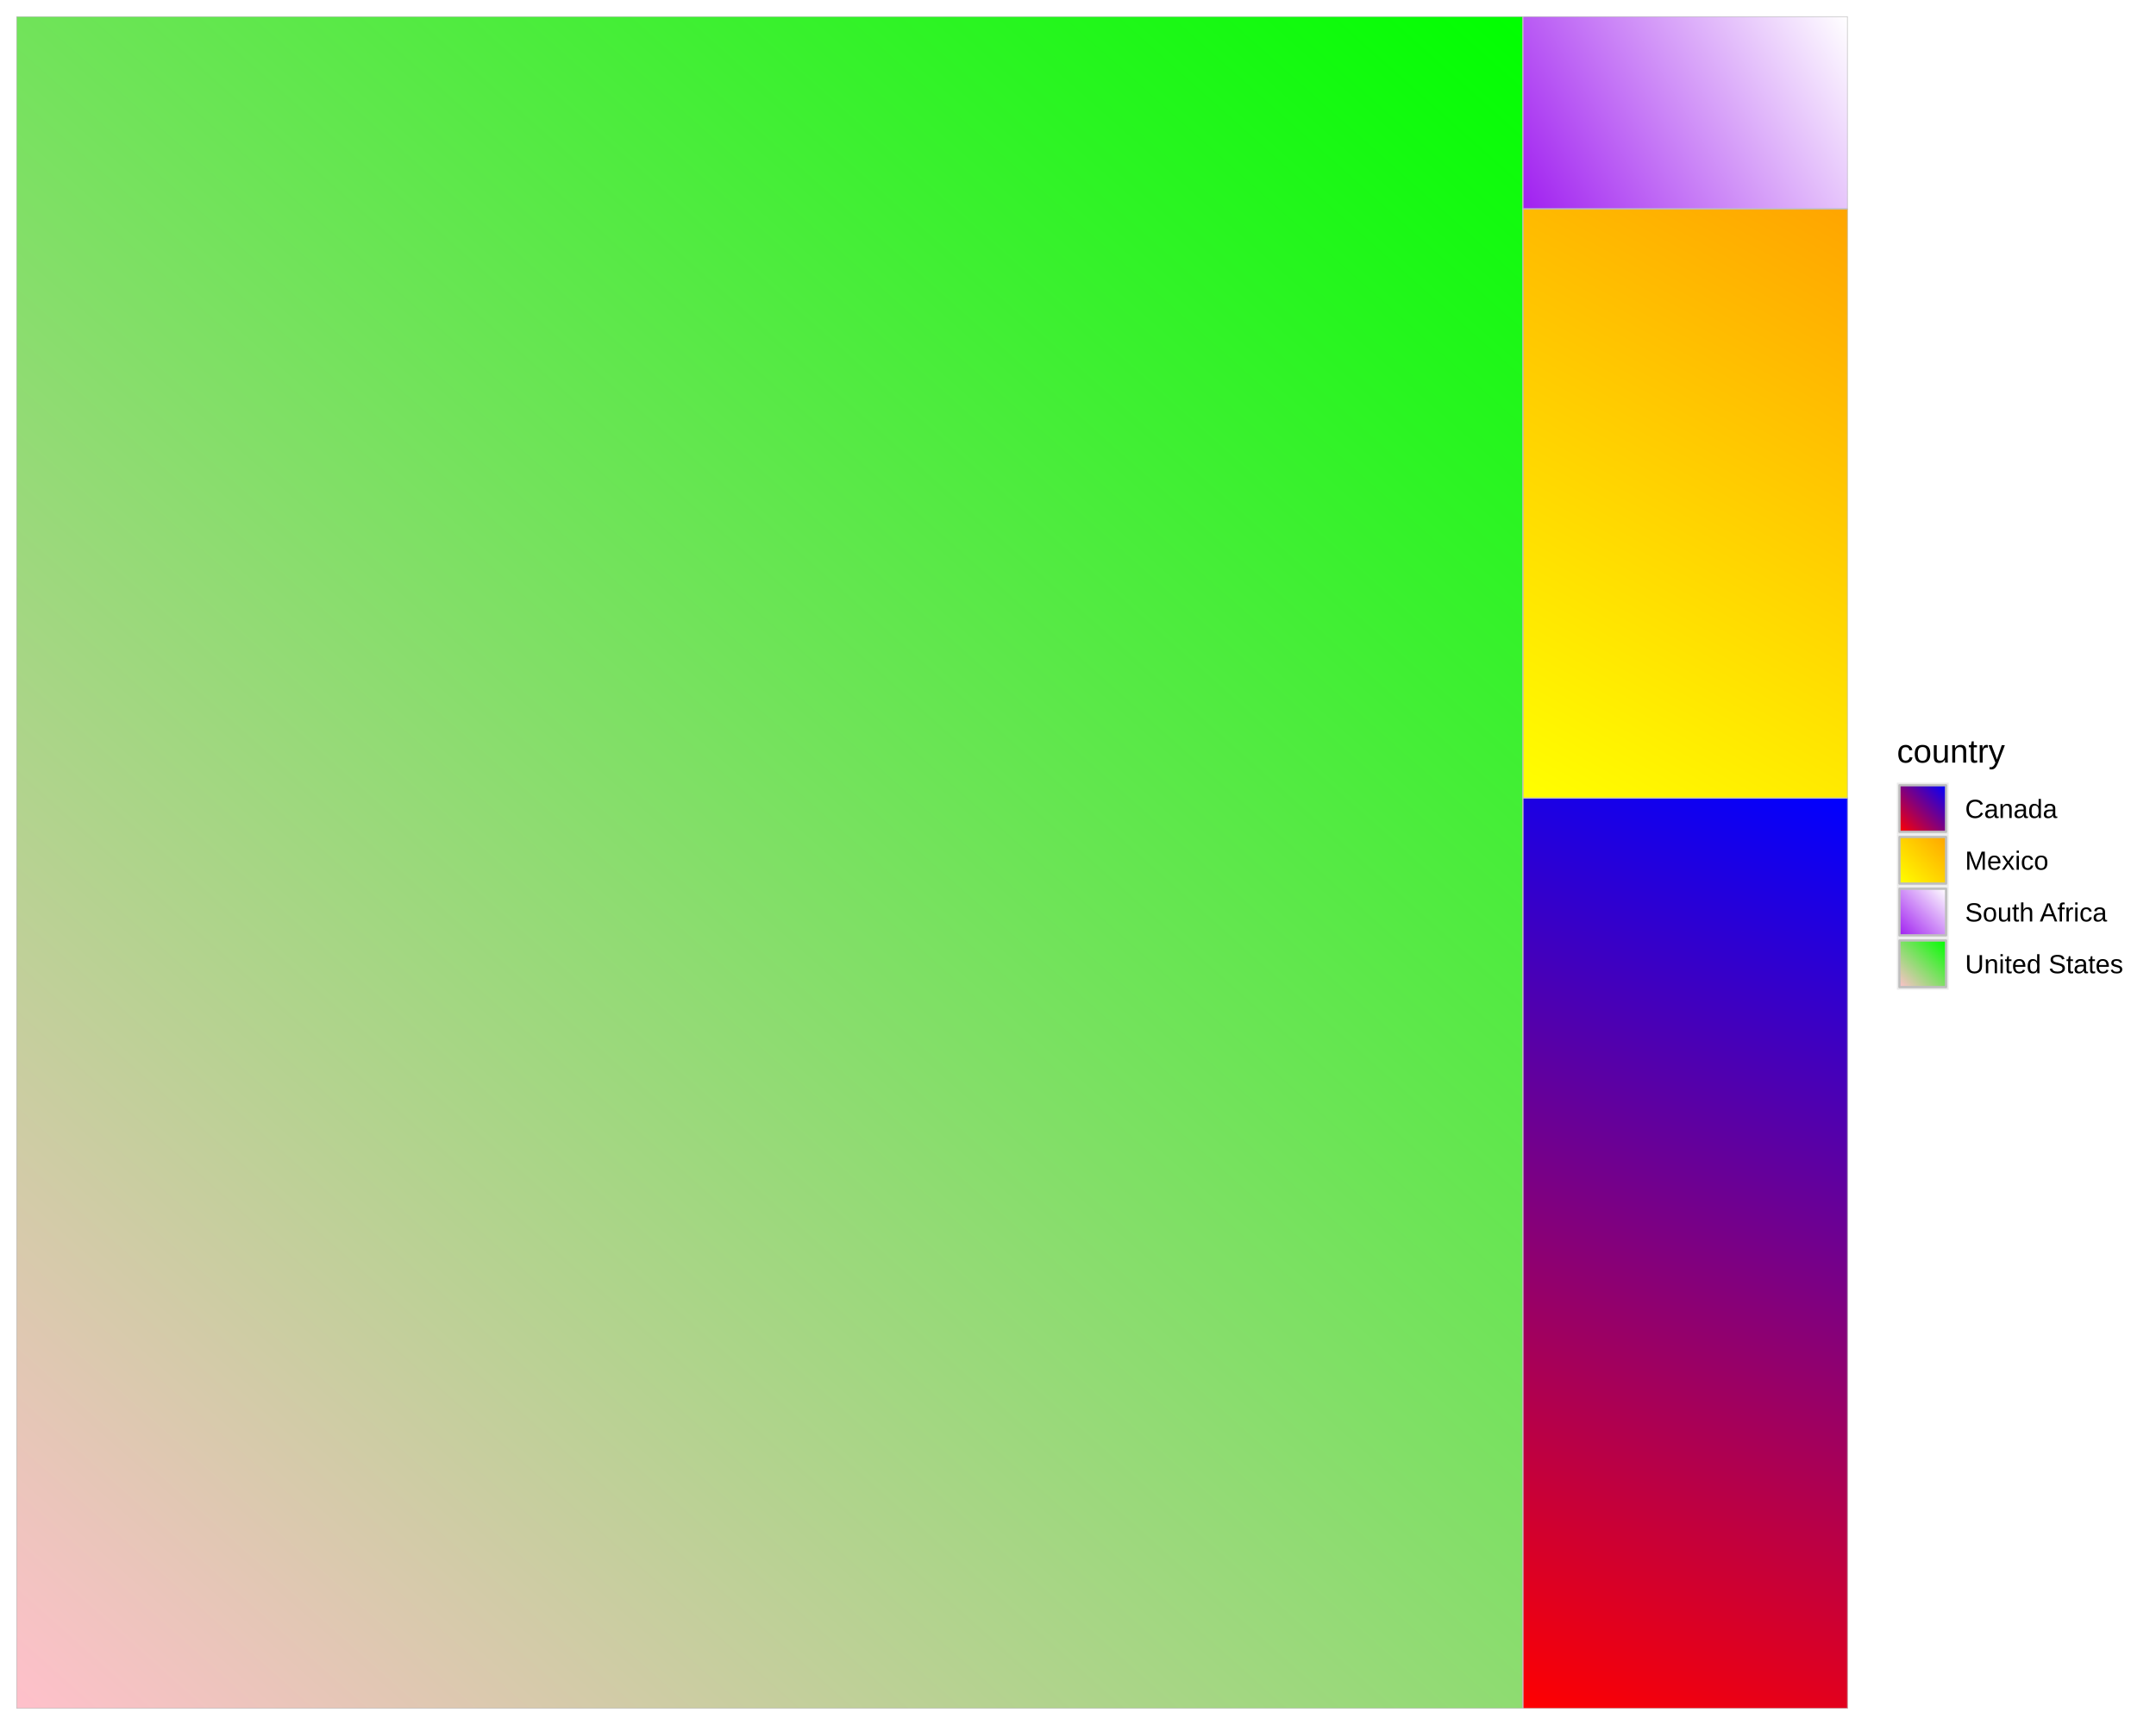
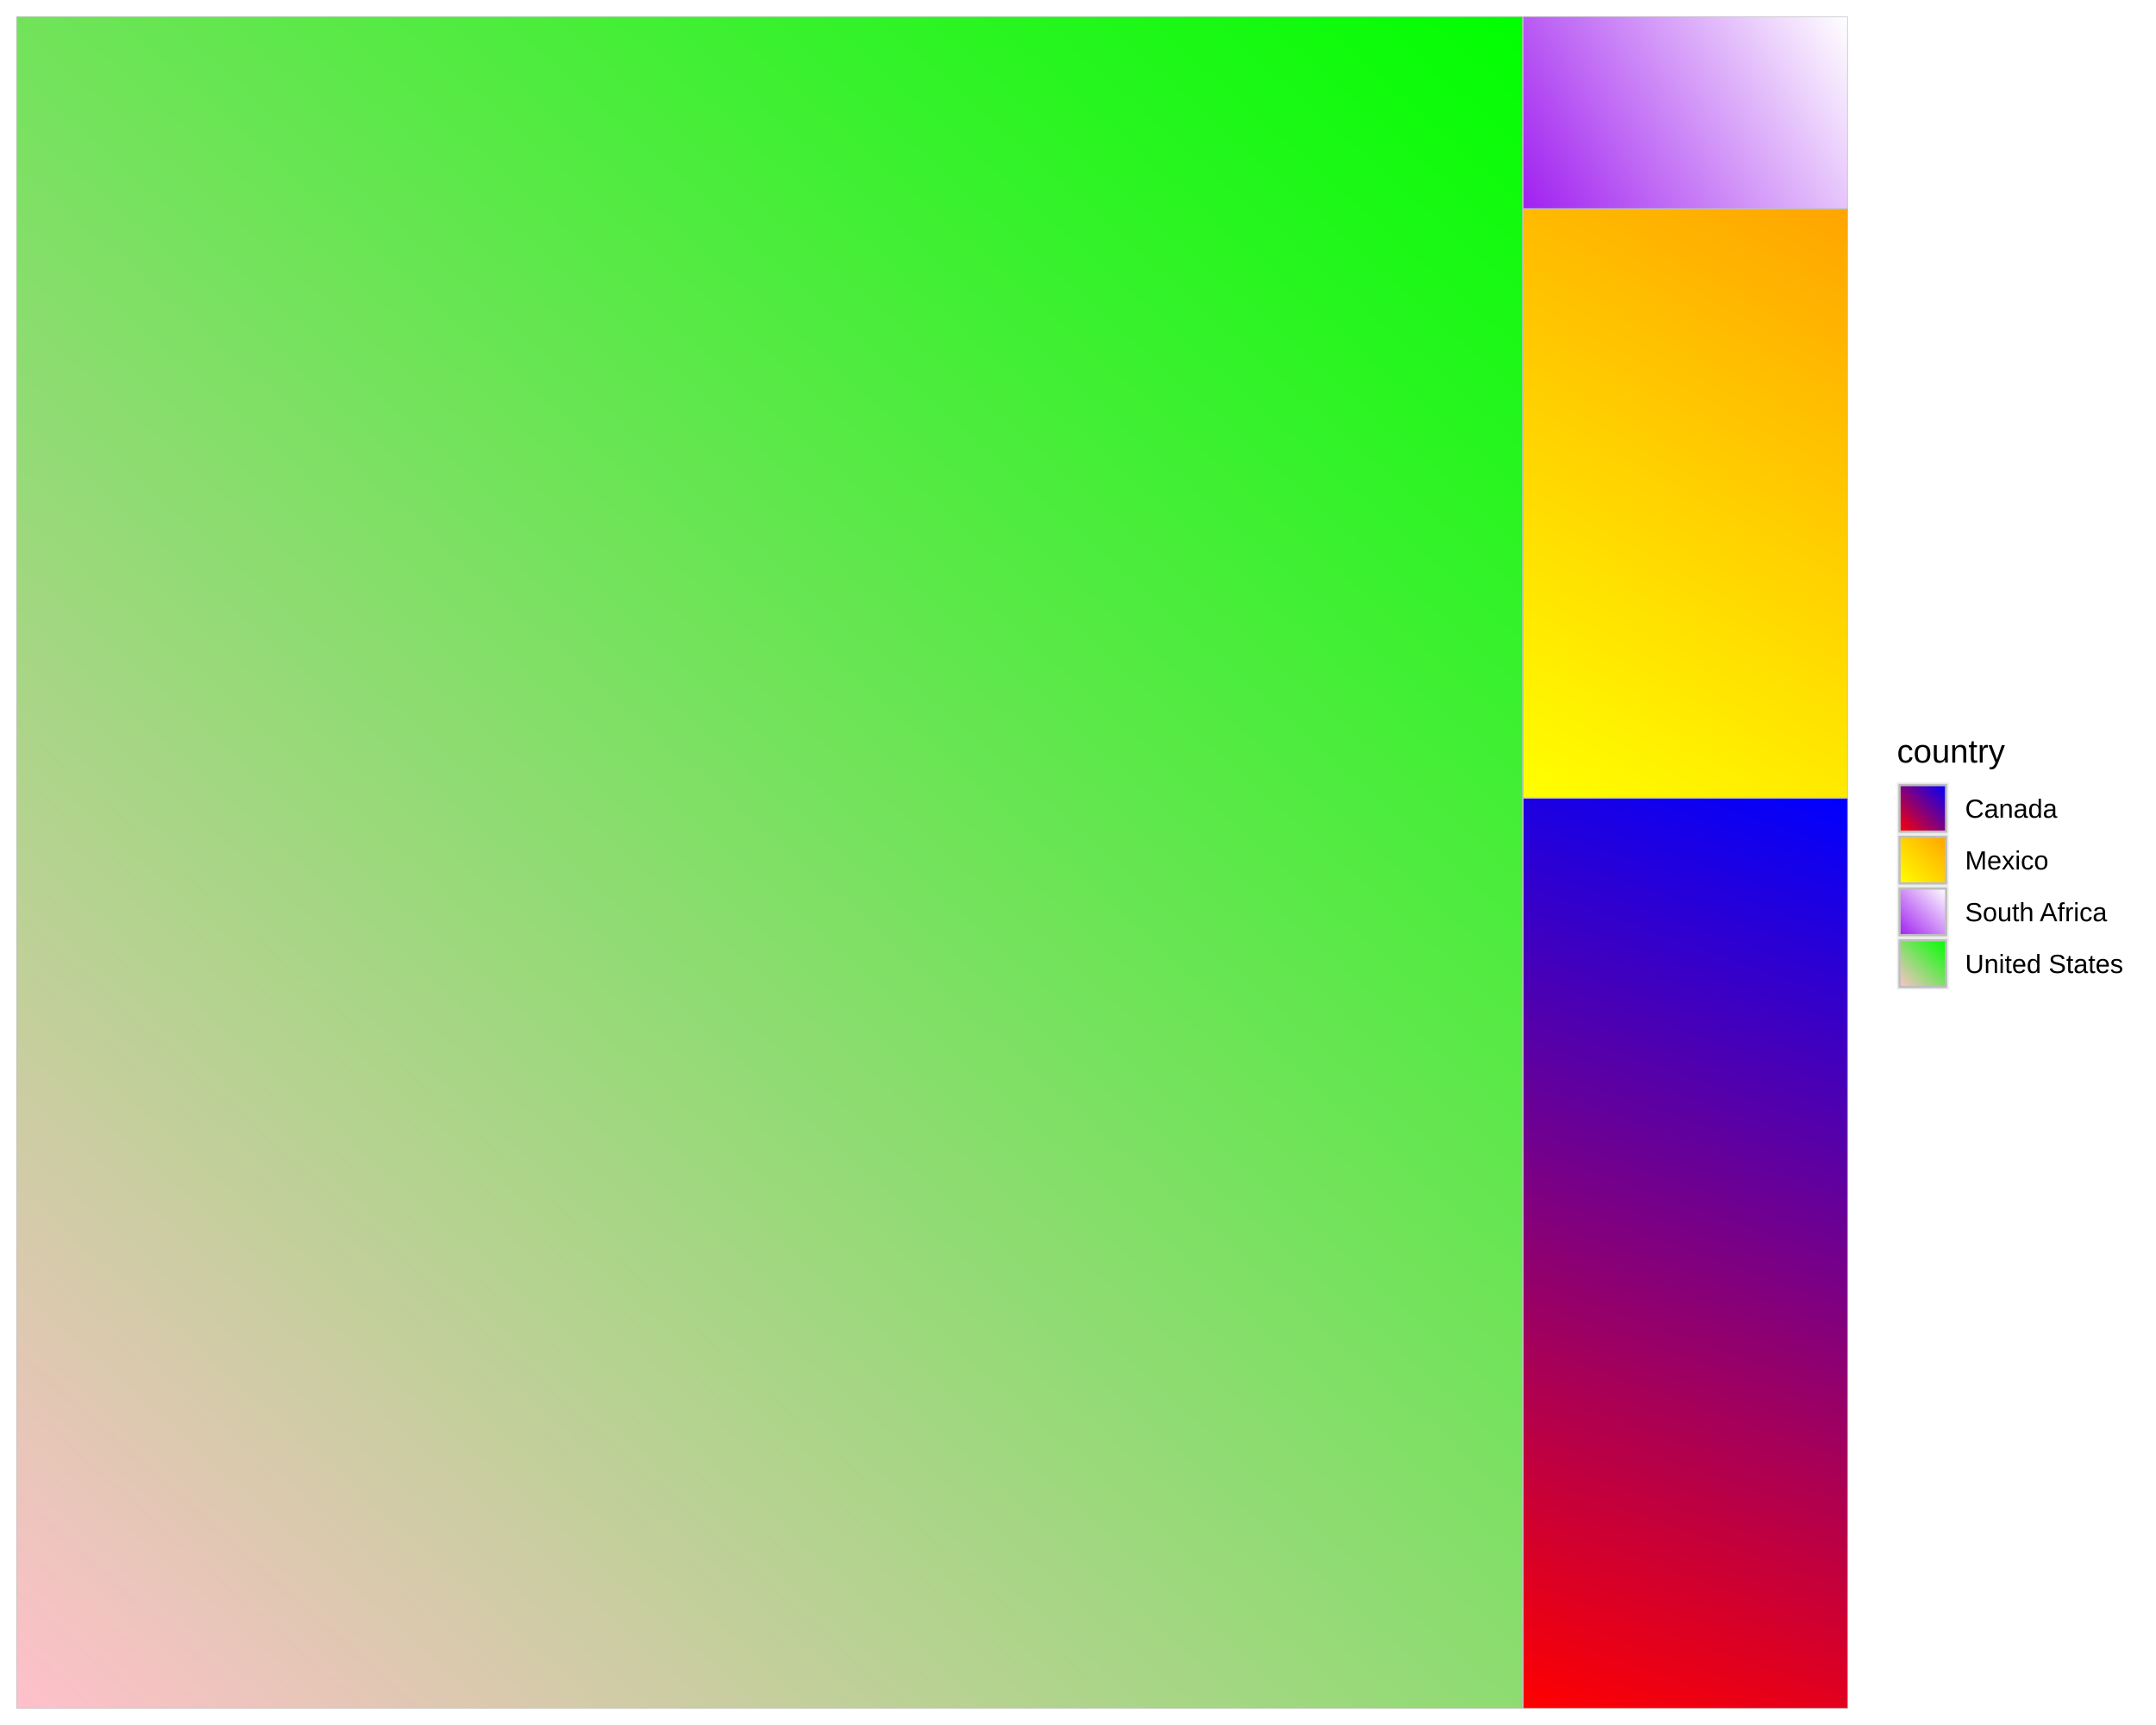
- <svg xmlns="http://www.w3.org/2000/svg" class="svglite" width="720.00pt" height="576.00pt" viewBox="0 0 720.00 576.00">
-   <defs>
-     <style type="text/css">
+ <svg xmlns="http://www.w3.org/2000/svg" width="720.00pt" height="576.00pt" viewBox="0 0 720.00 576.00">
+   <g class="svglite">
+     <defs>
+       <style type="text/css">
    .svglite line, .svglite polyline, .svglite polygon, .svglite path, .svglite rect, .svglite circle {
      fill: none;
      stroke: #000000;
      stroke-linecap: round;
      stroke-linejoin: round;
      stroke-miterlimit: 10.00;
    }
    .svglite text {
      white-space: pre;
    }
+     .svglite g.glyphgroup path {
+       fill: inherit;
+       stroke: none;
+     }
  </style>
-   </defs>
-   <rect width="100%" height="100%" style="stroke: none; fill: #FFFFFF;" />
-   <defs>
-     <clipPath id="cpMC4wMHw3MjAuMDB8MC4wMHw1NzYuMDA=">
-       <rect x="0.00" y="0.00" width="720.00" height="576.00" />
-     </clipPath>
-   </defs>
-   <g clip-path="url(#cpMC4wMHw3MjAuMDB8MC4wMHw1NzYuMDA=)">
-     <rect x="0.00" y="0.00" width="720.00" height="576.00" style="stroke-width: 1.07; stroke: #FFFFFF; fill: #FFFFFF;" />
-   </g>
-   <defs>
-     <clipPath id="cpNS40OHw2MTcuMDN8NS40OHw1NzAuNTI=">
-       <rect x="5.48" y="5.48" width="611.55" height="565.04" />
-     </clipPath>
-   </defs>
-   <g clip-path="url(#cpNS40OHw2MTcuMDN8NS40OHw1NzAuNTI=)">
-     <rect x="5.48" y="5.48" width="611.55" height="565.04" style="stroke-width: 1.07; stroke: none; fill: #EBEBEB;" />
-   </g>
-   <g clip-path="url(#cpMC4wMHw3MjAuMDB8MC4wMHw1NzYuMDA=)">
+     </defs>
+     <rect width="100%" height="100%" style="stroke: none; fill: #FFFFFF;" />
+     <defs>
+       <clipPath id="cpMC4wMHw3MjAuMDB8MC4wMHw1NzYuMDA=">
+         <rect x="0.00" y="0.00" width="720.00" height="576.00" />
+       </clipPath>
+     </defs>
+     <g clip-path="url(#cpMC4wMHw3MjAuMDB8MC4wMHw1NzYuMDA=)">
+       <rect x="0.00" y="0.00" width="720.00" height="576.00" style="stroke-width: 1.07; stroke: #FFFFFF; fill: #FFFFFF;" />
+     </g>
+     <defs>
+       <clipPath id="cpNS40OHw2MTcuMDV8NS40OHw1NzAuNTI=">
+         <rect x="5.48" y="5.48" width="611.57" height="565.04" />
+       </clipPath>
+     </defs>
+     <g clip-path="url(#cpNS40OHw2MTcuMDV8NS40OHw1NzAuNTI=)">
+       <rect x="5.48" y="5.48" width="611.57" height="565.04" style="stroke-width: 1.07; stroke: none; fill: #EBEBEB;" />
+     </g>
+     <g clip-path="url(#cpMC4wMHw3MjAuMDB8MC4wMHw1NzYuMDA=)">
</g>
-   <defs>
-     <linearGradient id="pat-0" gradientUnits="userSpaceOnUse" spreadMethod="pad" x1="5.48" y1="570.52" x2="508.60" y2="5.48">
-       <stop offset="0.00" stop-color="#FFC0CB" stop-opacity="1.00" />
-       <stop offset="1.00" stop-color="#00FF00" stop-opacity="1.00" />
-     </linearGradient>
-   </defs>
-   <g clip-path="url(#cpMC4wMHw3MjAuMDB8MC4wMHw1NzYuMDA=)">
+     <defs>
+       <linearGradient id="pat-0" gradientUnits="userSpaceOnUse" spreadMethod="pad" x1="5.48" y1="570.52" x2="508.61" y2="5.48">
+         <stop offset="0.00" stop-color="#FFC0CB" stop-opacity="1.00" />
+         <stop offset="1.00" stop-color="#00FF00" stop-opacity="1.00" />
+       </linearGradient>
+     </defs>
+     <g clip-path="url(#cpMC4wMHw3MjAuMDB8MC4wMHw1NzYuMDA=)">
</g>
-   <g clip-path="url(#cpNS40OHw2MTcuMDN8NS40OHw1NzAuNTI=)">
-     <polygon points="5.48,570.52 508.60,570.52 508.60,570.52 508.60,570.52 508.60,570.52 508.60,570.52 508.60,570.52 508.60,570.52 508.60,570.52 508.60,570.52 508.60,570.52 508.60,570.52 508.60,570.52 508.60,570.52 508.60,5.48 508.60,5.48 508.60,5.48 508.60,5.48 508.60,5.48 508.60,5.48 508.60,5.48 508.60,5.48 508.60,5.48 508.60,5.48 508.60,5.48 508.60,5.48 5.48,5.48 5.48,5.48 5.48,5.48 5.48,5.48 5.48,5.48 5.48,5.48 5.48,5.48 5.48,5.48 5.48,5.48 5.48,5.48 5.48,5.48 5.48,5.48 5.48,5.48 5.48,570.52 5.48,570.52 5.48,570.52 5.48,570.52 5.48,570.52 5.48,570.52 5.48,570.52 5.48,570.52 5.48,570.52 5.48,570.52 5.48,570.52 5.48,570.52 " style="stroke-width: 0.38; stroke: #BEBEBE; fill: url(#pat-0);" />
-   </g>
-   <g clip-path="url(#cpMC4wMHw3MjAuMDB8MC4wMHw1NzYuMDA=)">
+     <g clip-path="url(#cpNS40OHw2MTcuMDV8NS40OHw1NzAuNTI=)">
+       <polygon points="5.48,570.52 508.61,570.52 508.61,570.52 508.61,570.52 508.61,570.52 508.61,570.52 508.61,570.52 508.61,570.52 508.61,570.52 508.61,570.52 508.61,570.52 508.61,570.52 508.61,570.52 508.61,570.52 508.61,5.48 508.61,5.48 508.61,5.48 508.61,5.48 508.61,5.48 508.61,5.48 508.61,5.48 508.61,5.48 508.61,5.48 508.61,5.48 508.61,5.48 508.61,5.48 5.48,5.48 5.48,5.48 5.48,5.48 5.48,5.48 5.48,5.48 5.48,5.48 5.48,5.48 5.48,5.48 5.48,5.48 5.48,5.48 5.48,5.48 5.48,5.48 5.48,5.48 5.48,570.52 5.48,570.52 5.48,570.52 5.48,570.52 5.48,570.52 5.48,570.52 5.48,570.52 5.48,570.52 5.48,570.52 5.48,570.52 5.48,570.52 5.48,570.52 " style="stroke-width: 0.38; stroke: #BEBEBE; fill: url(#pat-0);" />
+     </g>
+     <g clip-path="url(#cpMC4wMHw3MjAuMDB8MC4wMHw1NzYuMDA=)">
</g>
-   <defs>
-     <linearGradient id="pat-1" gradientUnits="userSpaceOnUse" spreadMethod="pad" x1="508.60" y1="570.52" x2="617.03" y2="266.47">
-       <stop offset="0.00" stop-color="#FF0000" stop-opacity="1.00" />
-       <stop offset="1.00" stop-color="#0000FF" stop-opacity="1.00" />
-     </linearGradient>
-   </defs>
-   <g clip-path="url(#cpMC4wMHw3MjAuMDB8MC4wMHw1NzYuMDA=)">
+     <defs>
+       <linearGradient id="pat-1" gradientUnits="userSpaceOnUse" spreadMethod="pad" x1="508.61" y1="570.52" x2="617.05" y2="266.47">
+         <stop offset="0.00" stop-color="#FF0000" stop-opacity="1.00" />
+         <stop offset="1.00" stop-color="#0000FF" stop-opacity="1.00" />
+       </linearGradient>
+     </defs>
+     <g clip-path="url(#cpMC4wMHw3MjAuMDB8MC4wMHw1NzYuMDA=)">
</g>
-   <g clip-path="url(#cpNS40OHw2MTcuMDN8NS40OHw1NzAuNTI=)">
-     <polygon points="508.60,570.52 617.03,570.52 617.03,570.52 617.03,570.52 617.03,570.52 617.03,570.52 617.03,570.52 617.03,570.52 617.03,570.52 617.03,570.52 617.03,570.52 617.03,570.52 617.03,570.52 617.03,570.52 617.03,266.47 617.03,266.47 617.03,266.47 617.03,266.47 617.03,266.47 617.03,266.47 617.03,266.47 617.03,266.47 617.03,266.47 617.03,266.47 617.03,266.47 617.03,266.47 508.60,266.47 508.60,266.47 508.60,266.47 508.60,266.47 508.60,266.47 508.60,266.47 508.60,266.47 508.60,266.47 508.60,266.47 508.60,266.47 508.60,266.47 508.60,266.47 508.60,266.47 508.60,570.52 508.60,570.52 508.60,570.52 508.60,570.52 508.60,570.52 508.60,570.52 508.60,570.52 508.60,570.52 508.60,570.52 508.60,570.52 508.60,570.52 508.60,570.52 " style="stroke-width: 0.38; stroke: #BEBEBE; fill: url(#pat-1);" />
-   </g>
-   <g clip-path="url(#cpMC4wMHw3MjAuMDB8MC4wMHw1NzYuMDA=)">
+     <g clip-path="url(#cpNS40OHw2MTcuMDV8NS40OHw1NzAuNTI=)">
+       <polygon points="508.61,570.52 617.05,570.52 617.05,570.52 617.05,570.52 617.05,570.52 617.05,570.52 617.05,570.52 617.05,570.52 617.05,570.52 617.05,570.52 617.05,570.52 617.05,570.52 617.05,570.52 617.05,570.52 617.05,266.47 617.05,266.47 617.05,266.47 617.05,266.47 617.05,266.47 617.05,266.47 617.05,266.47 617.05,266.47 617.05,266.47 617.05,266.47 617.05,266.47 617.05,266.47 508.61,266.47 508.61,266.47 508.61,266.47 508.61,266.47 508.61,266.47 508.61,266.47 508.61,266.47 508.61,266.47 508.61,266.47 508.61,266.47 508.61,266.47 508.61,266.47 508.61,266.47 508.61,570.52 508.61,570.52 508.61,570.52 508.61,570.52 508.61,570.52 508.61,570.52 508.61,570.52 508.61,570.52 508.61,570.52 508.61,570.52 508.61,570.52 508.61,570.52 " style="stroke-width: 0.38; stroke: #BEBEBE; fill: url(#pat-1);" />
+     </g>
+     <g clip-path="url(#cpMC4wMHw3MjAuMDB8MC4wMHw1NzYuMDA=)">
</g>
-   <defs>
-     <linearGradient id="pat-2" gradientUnits="userSpaceOnUse" spreadMethod="pad" x1="508.60" y1="266.47" x2="617.03" y2="69.72">
-       <stop offset="0.00" stop-color="#FFFF00" stop-opacity="1.00" />
-       <stop offset="1.00" stop-color="#FFA500" stop-opacity="1.00" />
-     </linearGradient>
-   </defs>
-   <g clip-path="url(#cpMC4wMHw3MjAuMDB8MC4wMHw1NzYuMDA=)">
+     <defs>
+       <linearGradient id="pat-2" gradientUnits="userSpaceOnUse" spreadMethod="pad" x1="508.61" y1="266.47" x2="617.05" y2="69.72">
+         <stop offset="0.00" stop-color="#FFFF00" stop-opacity="1.00" />
+         <stop offset="1.00" stop-color="#FFA500" stop-opacity="1.00" />
+       </linearGradient>
+     </defs>
+     <g clip-path="url(#cpMC4wMHw3MjAuMDB8MC4wMHw1NzYuMDA=)">
</g>
-   <g clip-path="url(#cpNS40OHw2MTcuMDN8NS40OHw1NzAuNTI=)">
-     <polygon points="508.60,266.47 617.03,266.47 617.03,266.47 617.03,266.47 617.03,266.47 617.03,266.47 617.03,266.47 617.03,266.47 617.03,266.47 617.03,266.47 617.03,266.47 617.03,266.47 617.03,266.47 617.03,266.47 617.03,69.72 617.03,69.72 617.03,69.72 617.03,69.72 617.03,69.72 617.03,69.72 617.03,69.72 617.03,69.72 617.03,69.72 617.03,69.72 617.03,69.72 617.03,69.72 508.60,69.72 508.60,69.72 508.60,69.72 508.60,69.72 508.60,69.72 508.60,69.72 508.60,69.72 508.60,69.72 508.60,69.72 508.60,69.72 508.60,69.72 508.60,69.72 508.60,69.72 508.60,266.47 508.60,266.47 508.60,266.47 508.60,266.47 508.60,266.47 508.60,266.47 508.60,266.47 508.60,266.47 508.60,266.47 508.60,266.47 508.60,266.47 508.60,266.47 " style="stroke-width: 0.38; stroke: #BEBEBE; fill: url(#pat-2);" />
-   </g>
-   <g clip-path="url(#cpMC4wMHw3MjAuMDB8MC4wMHw1NzYuMDA=)">
+     <g clip-path="url(#cpNS40OHw2MTcuMDV8NS40OHw1NzAuNTI=)">
+       <polygon points="508.61,266.47 617.05,266.47 617.05,266.47 617.05,266.47 617.05,266.47 617.05,266.47 617.05,266.47 617.05,266.47 617.05,266.47 617.05,266.47 617.05,266.47 617.05,266.47 617.05,266.47 617.05,266.47 617.05,69.72 617.05,69.72 617.05,69.72 617.05,69.72 617.05,69.72 617.05,69.72 617.05,69.72 617.05,69.72 617.05,69.72 617.05,69.72 617.05,69.72 617.05,69.72 508.61,69.72 508.61,69.72 508.61,69.72 508.61,69.72 508.61,69.72 508.61,69.72 508.61,69.72 508.61,69.72 508.61,69.72 508.61,69.72 508.61,69.72 508.61,69.72 508.61,69.72 508.61,266.47 508.61,266.47 508.61,266.47 508.61,266.47 508.61,266.47 508.61,266.47 508.61,266.47 508.61,266.47 508.61,266.47 508.61,266.47 508.61,266.47 508.61,266.47 " style="stroke-width: 0.38; stroke: #BEBEBE; fill: url(#pat-2);" />
+     </g>
+     <g clip-path="url(#cpMC4wMHw3MjAuMDB8MC4wMHw1NzYuMDA=)">
</g>
-   <defs>
-     <linearGradient id="pat-3" gradientUnits="userSpaceOnUse" spreadMethod="pad" x1="508.60" y1="69.72" x2="617.03" y2="5.48">
-       <stop offset="0.00" stop-color="#A020F0" stop-opacity="1.00" />
-       <stop offset="1.00" stop-color="#FFFFFF" stop-opacity="1.00" />
-     </linearGradient>
-   </defs>
-   <g clip-path="url(#cpMC4wMHw3MjAuMDB8MC4wMHw1NzYuMDA=)">
+     <defs>
+       <linearGradient id="pat-3" gradientUnits="userSpaceOnUse" spreadMethod="pad" x1="508.61" y1="69.72" x2="617.05" y2="5.48">
+         <stop offset="0.00" stop-color="#A020F0" stop-opacity="1.00" />
+         <stop offset="1.00" stop-color="#FFFFFF" stop-opacity="1.00" />
+       </linearGradient>
+     </defs>
+     <g clip-path="url(#cpMC4wMHw3MjAuMDB8MC4wMHw1NzYuMDA=)">
</g>
-   <g clip-path="url(#cpNS40OHw2MTcuMDN8NS40OHw1NzAuNTI=)">
-     <polygon points="508.60,69.72 617.03,69.72 617.03,69.72 617.03,69.72 617.03,69.72 617.03,69.72 617.03,69.72 617.03,69.72 617.03,69.72 617.03,69.72 617.03,69.72 617.03,69.72 617.03,69.72 617.03,69.72 617.03,5.48 617.03,5.48 617.03,5.48 617.03,5.48 617.03,5.48 617.03,5.48 617.03,5.48 617.03,5.48 617.03,5.48 617.03,5.48 617.03,5.48 617.03,5.48 508.60,5.48 508.60,5.48 508.60,5.48 508.60,5.48 508.60,5.48 508.60,5.48 508.60,5.48 508.60,5.48 508.60,5.48 508.60,5.48 508.60,5.48 508.60,5.48 508.60,5.48 508.60,69.72 508.60,69.72 508.60,69.72 508.60,69.72 508.60,69.72 508.60,69.72 508.60,69.72 508.60,69.72 508.60,69.72 508.60,69.72 508.60,69.72 508.60,69.72 " style="stroke-width: 0.38; stroke: #BEBEBE; fill: url(#pat-3);" />
-   </g>
-   <g clip-path="url(#cpMC4wMHw3MjAuMDB8MC4wMHw1NzYuMDA=)">
-     <rect x="627.99" y="240.06" width="86.53" height="95.88" style="stroke-width: 1.07; stroke: none; fill: #FFFFFF;" />
-     <text x="633.47" y="254.65" style="font-size: 11.00px; font-family: &quot;Arial&quot;;" textLength="36.08px" lengthAdjust="spacingAndGlyphs">country</text>
-     <rect x="633.47" y="261.34" width="17.28" height="17.28" style="stroke-width: 1.07; stroke: none; fill: #EBEBEB;" />
-   </g>
-   <defs>
-     <linearGradient id="pat-4" gradientUnits="userSpaceOnUse" spreadMethod="pad" x1="634.33" y1="277.76" x2="649.89" y2="262.21">
-       <stop offset="0.00" stop-color="#FF0000" stop-opacity="1.00" />
-       <stop offset="1.00" stop-color="#0000FF" stop-opacity="1.00" />
-     </linearGradient>
-   </defs>
-   <g clip-path="url(#cpMC4wMHw3MjAuMDB8MC4wMHw1NzYuMDA=)">
-     <polygon points="634.33,277.76 649.89,277.76 649.89,277.76 649.89,277.76 649.89,277.76 649.89,277.76 649.89,277.76 649.89,277.76 649.89,277.76 649.89,277.76 649.89,277.76 649.89,277.76 649.89,277.76 649.89,277.76 649.89,262.21 649.89,262.21 649.89,262.21 649.89,262.21 649.89,262.21 649.89,262.21 649.89,262.21 649.89,262.21 649.89,262.21 649.89,262.21 649.89,262.21 649.89,262.21 634.33,262.21 634.33,262.21 634.33,262.21 634.33,262.21 634.33,262.21 634.33,262.21 634.33,262.21 634.33,262.21 634.33,262.21 634.33,262.21 634.33,262.21 634.33,262.21 634.33,262.21 634.33,277.76 634.33,277.76 634.33,277.76 634.33,277.76 634.33,277.76 634.33,277.76 634.33,277.76 634.33,277.76 634.33,277.76 634.33,277.76 634.33,277.76 634.33,277.76 " style="stroke-width: 0.75; stroke: #BEBEBE; fill: url(#pat-4);" />
-     <rect x="633.47" y="278.62" width="17.28" height="17.28" style="stroke-width: 1.07; stroke: none; fill: #EBEBEB;" />
-   </g>
-   <defs>
-     <linearGradient id="pat-5" gradientUnits="userSpaceOnUse" spreadMethod="pad" x1="634.33" y1="295.04" x2="649.89" y2="279.49">
-       <stop offset="0.00" stop-color="#FFFF00" stop-opacity="1.00" />
-       <stop offset="1.00" stop-color="#FFA500" stop-opacity="1.00" />
-     </linearGradient>
-   </defs>
-   <g clip-path="url(#cpMC4wMHw3MjAuMDB8MC4wMHw1NzYuMDA=)">
-     <polygon points="634.33,295.04 649.89,295.04 649.89,295.04 649.89,295.04 649.89,295.04 649.89,295.04 649.89,295.04 649.89,295.04 649.89,295.04 649.89,295.04 649.89,295.04 649.89,295.04 649.89,295.04 649.89,295.04 649.89,279.49 649.89,279.49 649.89,279.49 649.89,279.49 649.89,279.49 649.89,279.49 649.89,279.49 649.89,279.49 649.89,279.49 649.89,279.49 649.89,279.49 649.89,279.49 634.33,279.49 634.33,279.49 634.33,279.49 634.33,279.49 634.33,279.49 634.33,279.49 634.33,279.49 634.33,279.49 634.33,279.49 634.33,279.49 634.33,279.49 634.33,279.49 634.33,279.49 634.33,295.04 634.33,295.04 634.33,295.04 634.33,295.04 634.33,295.04 634.33,295.04 634.33,295.04 634.33,295.04 634.33,295.04 634.33,295.04 634.33,295.04 634.33,295.04 " style="stroke-width: 0.75; stroke: #BEBEBE; fill: url(#pat-5);" />
-     <rect x="633.47" y="295.90" width="17.28" height="17.28" style="stroke-width: 1.07; stroke: none; fill: #EBEBEB;" />
-   </g>
-   <defs>
-     <linearGradient id="pat-6" gradientUnits="userSpaceOnUse" spreadMethod="pad" x1="634.33" y1="312.32" x2="649.89" y2="296.77">
-       <stop offset="0.00" stop-color="#A020F0" stop-opacity="1.00" />
-       <stop offset="1.00" stop-color="#FFFFFF" stop-opacity="1.00" />
-     </linearGradient>
-   </defs>
-   <g clip-path="url(#cpMC4wMHw3MjAuMDB8MC4wMHw1NzYuMDA=)">
-     <polygon points="634.33,312.32 649.89,312.32 649.89,312.32 649.89,312.32 649.89,312.32 649.89,312.32 649.89,312.32 649.89,312.32 649.89,312.32 649.89,312.32 649.89,312.32 649.89,312.32 649.89,312.32 649.89,312.32 649.89,296.77 649.89,296.77 649.89,296.77 649.89,296.77 649.89,296.77 649.89,296.77 649.89,296.77 649.89,296.77 649.89,296.77 649.89,296.77 649.89,296.77 649.89,296.77 634.33,296.77 634.33,296.77 634.33,296.77 634.33,296.77 634.33,296.77 634.33,296.77 634.33,296.77 634.33,296.77 634.33,296.77 634.33,296.77 634.33,296.77 634.33,296.77 634.33,296.77 634.33,312.32 634.33,312.32 634.33,312.32 634.33,312.32 634.33,312.32 634.33,312.32 634.33,312.32 634.33,312.32 634.33,312.32 634.33,312.32 634.33,312.32 634.33,312.32 " style="stroke-width: 0.75; stroke: #BEBEBE; fill: url(#pat-6);" />
-     <rect x="633.47" y="313.18" width="17.28" height="17.28" style="stroke-width: 1.07; stroke: none; fill: #EBEBEB;" />
-   </g>
-   <defs>
-     <linearGradient id="pat-7" gradientUnits="userSpaceOnUse" spreadMethod="pad" x1="634.33" y1="329.60" x2="649.89" y2="314.05">
-       <stop offset="0.00" stop-color="#FFC0CB" stop-opacity="1.00" />
-       <stop offset="1.00" stop-color="#00FF00" stop-opacity="1.00" />
-     </linearGradient>
-   </defs>
-   <g clip-path="url(#cpMC4wMHw3MjAuMDB8MC4wMHw1NzYuMDA=)">
-     <polygon points="634.33,329.60 649.89,329.60 649.89,329.60 649.89,329.60 649.89,329.60 649.89,329.60 649.89,329.60 649.89,329.60 649.89,329.60 649.89,329.60 649.89,329.60 649.89,329.60 649.89,329.60 649.89,329.60 649.89,314.05 649.89,314.05 649.89,314.05 649.89,314.05 649.89,314.05 649.89,314.05 649.89,314.05 649.89,314.05 649.89,314.05 649.89,314.05 649.89,314.05 649.89,314.05 634.33,314.05 634.33,314.05 634.33,314.05 634.33,314.05 634.33,314.05 634.33,314.05 634.33,314.05 634.33,314.05 634.33,314.05 634.33,314.05 634.33,314.05 634.33,314.05 634.33,314.05 634.33,329.60 634.33,329.60 634.33,329.60 634.33,329.60 634.33,329.60 634.33,329.60 634.33,329.60 634.33,329.60 634.33,329.60 634.33,329.60 634.33,329.60 634.33,329.60 " style="stroke-width: 0.75; stroke: #BEBEBE; fill: url(#pat-7);" />
-     <text x="656.23" y="273.14" style="font-size: 8.80px; font-family: &quot;Arial&quot;;" textLength="30.83px" lengthAdjust="spacingAndGlyphs">Canada</text>
-     <text x="656.23" y="290.42" style="font-size: 8.80px; font-family: &quot;Arial&quot;;" textLength="27.87px" lengthAdjust="spacingAndGlyphs">Mexico</text>
-     <text x="656.23" y="307.70" style="font-size: 8.80px; font-family: &quot;Arial&quot;;" textLength="47.92px" lengthAdjust="spacingAndGlyphs">South Africa</text>
-     <text x="656.23" y="324.98" style="font-size: 8.80px; font-family: &quot;Arial&quot;;" textLength="52.81px" lengthAdjust="spacingAndGlyphs">United States</text>
+     <g clip-path="url(#cpNS40OHw2MTcuMDV8NS40OHw1NzAuNTI=)">
+       <polygon points="508.61,69.72 617.05,69.72 617.05,69.72 617.05,69.72 617.05,69.72 617.05,69.72 617.05,69.72 617.05,69.72 617.05,69.72 617.05,69.72 617.05,69.72 617.05,69.72 617.05,69.72 617.05,69.72 617.05,5.48 617.05,5.48 617.05,5.48 617.05,5.48 617.05,5.48 617.05,5.48 617.05,5.48 617.05,5.48 617.05,5.48 617.05,5.48 617.05,5.48 617.05,5.48 508.61,5.48 508.61,5.48 508.61,5.48 508.61,5.48 508.61,5.48 508.61,5.48 508.61,5.48 508.61,5.48 508.61,5.48 508.61,5.48 508.61,5.48 508.61,5.48 508.61,5.48 508.61,69.72 508.61,69.72 508.61,69.72 508.61,69.72 508.61,69.72 508.61,69.72 508.61,69.72 508.61,69.72 508.61,69.72 508.61,69.72 508.61,69.72 508.61,69.72 " style="stroke-width: 0.38; stroke: #BEBEBE; fill: url(#pat-3);" />
+     </g>
+     <g clip-path="url(#cpMC4wMHw3MjAuMDB8MC4wMHw1NzYuMDA=)">
+       <rect x="628.01" y="240.12" width="86.52" height="95.75" style="stroke-width: 1.07; stroke: none; fill: #FFFFFF;" />
+       <text x="633.48" y="254.64" style="font-size: 11.00px; font-family: &quot;Arial&quot;;" textLength="36.09px" lengthAdjust="spacingAndGlyphs">country</text>
+       <rect x="633.48" y="261.28" width="17.28" height="17.28" style="stroke-width: 1.07; stroke: none; fill: #EBEBEB;" />
+     </g>
+     <defs>
+       <linearGradient id="pat-4" gradientUnits="userSpaceOnUse" spreadMethod="pad" x1="634.35" y1="277.69" x2="649.90" y2="262.14">
+         <stop offset="0.00" stop-color="#FF0000" stop-opacity="1.00" />
+         <stop offset="1.00" stop-color="#0000FF" stop-opacity="1.00" />
+       </linearGradient>
+     </defs>
+     <g clip-path="url(#cpMC4wMHw3MjAuMDB8MC4wMHw1NzYuMDA=)">
+       <polygon points="634.35,277.69 649.90,277.69 649.90,277.69 649.90,277.69 649.90,277.69 649.90,277.69 649.90,277.69 649.90,277.69 649.90,277.69 649.90,277.69 649.90,277.69 649.90,277.69 649.90,277.69 649.90,277.69 649.90,262.14 649.90,262.14 649.90,262.14 649.90,262.14 649.90,262.14 649.90,262.14 649.90,262.14 649.90,262.14 649.90,262.14 649.90,262.14 649.90,262.14 649.90,262.14 634.35,262.14 634.35,262.14 634.35,262.14 634.35,262.14 634.35,262.14 634.35,262.14 634.35,262.14 634.35,262.14 634.35,262.14 634.35,262.14 634.35,262.14 634.35,262.14 634.35,262.14 634.35,277.69 634.35,277.69 634.35,277.69 634.35,277.69 634.35,277.69 634.35,277.69 634.35,277.69 634.35,277.69 634.35,277.69 634.35,277.69 634.35,277.69 634.35,277.69 " style="stroke-width: 0.75; stroke: #BEBEBE; fill: url(#pat-4);" />
+       <rect x="633.48" y="278.56" width="17.28" height="17.28" style="stroke-width: 1.07; stroke: none; fill: #EBEBEB;" />
+     </g>
+     <defs>
+       <linearGradient id="pat-5" gradientUnits="userSpaceOnUse" spreadMethod="pad" x1="634.35" y1="294.97" x2="649.90" y2="279.42">
+         <stop offset="0.00" stop-color="#FFFF00" stop-opacity="1.00" />
+         <stop offset="1.00" stop-color="#FFA500" stop-opacity="1.00" />
+       </linearGradient>
+     </defs>
+     <g clip-path="url(#cpMC4wMHw3MjAuMDB8MC4wMHw1NzYuMDA=)">
+       <polygon points="634.35,294.97 649.90,294.97 649.90,294.97 649.90,294.97 649.90,294.97 649.90,294.97 649.90,294.97 649.90,294.97 649.90,294.97 649.90,294.97 649.90,294.97 649.90,294.97 649.90,294.97 649.90,294.97 649.90,279.42 649.90,279.42 649.90,279.42 649.90,279.42 649.90,279.42 649.90,279.42 649.90,279.42 649.90,279.42 649.90,279.42 649.90,279.42 649.90,279.42 649.90,279.42 634.35,279.42 634.35,279.42 634.35,279.42 634.35,279.42 634.35,279.42 634.35,279.42 634.35,279.42 634.35,279.42 634.35,279.42 634.35,279.42 634.35,279.42 634.35,279.42 634.35,279.42 634.35,294.97 634.35,294.97 634.35,294.97 634.35,294.97 634.35,294.97 634.35,294.97 634.35,294.97 634.35,294.97 634.35,294.97 634.35,294.97 634.35,294.97 634.35,294.97 " style="stroke-width: 0.75; stroke: #BEBEBE; fill: url(#pat-5);" />
+       <rect x="633.48" y="295.84" width="17.28" height="17.28" style="stroke-width: 1.07; stroke: none; fill: #EBEBEB;" />
+     </g>
+     <defs>
+       <linearGradient id="pat-6" gradientUnits="userSpaceOnUse" spreadMethod="pad" x1="634.35" y1="312.25" x2="649.90" y2="296.70">
+         <stop offset="0.00" stop-color="#A020F0" stop-opacity="1.00" />
+         <stop offset="1.00" stop-color="#FFFFFF" stop-opacity="1.00" />
+       </linearGradient>
+     </defs>
+     <g clip-path="url(#cpMC4wMHw3MjAuMDB8MC4wMHw1NzYuMDA=)">
+       <polygon points="634.35,312.25 649.90,312.25 649.90,312.25 649.90,312.25 649.90,312.25 649.90,312.25 649.90,312.25 649.90,312.25 649.90,312.25 649.90,312.25 649.90,312.25 649.90,312.25 649.90,312.25 649.90,312.25 649.90,296.70 649.90,296.70 649.90,296.70 649.90,296.70 649.90,296.70 649.90,296.70 649.90,296.70 649.90,296.70 649.90,296.70 649.90,296.70 649.90,296.70 649.90,296.70 634.35,296.70 634.35,296.70 634.35,296.70 634.35,296.70 634.35,296.70 634.35,296.70 634.35,296.70 634.35,296.70 634.35,296.70 634.35,296.70 634.35,296.70 634.35,296.70 634.35,296.70 634.35,312.25 634.35,312.25 634.35,312.25 634.35,312.25 634.35,312.25 634.35,312.25 634.35,312.25 634.35,312.25 634.35,312.25 634.35,312.25 634.35,312.25 634.35,312.25 " style="stroke-width: 0.75; stroke: #BEBEBE; fill: url(#pat-6);" />
+       <rect x="633.48" y="313.12" width="17.28" height="17.28" style="stroke-width: 1.07; stroke: none; fill: #EBEBEB;" />
+     </g>
+     <defs>
+       <linearGradient id="pat-7" gradientUnits="userSpaceOnUse" spreadMethod="pad" x1="634.35" y1="329.53" x2="649.90" y2="313.98">
+         <stop offset="0.00" stop-color="#FFC0CB" stop-opacity="1.00" />
+         <stop offset="1.00" stop-color="#00FF00" stop-opacity="1.00" />
+       </linearGradient>
+     </defs>
+     <g clip-path="url(#cpMC4wMHw3MjAuMDB8MC4wMHw1NzYuMDA=)">
+       <polygon points="634.35,329.53 649.90,329.53 649.90,329.53 649.90,329.53 649.90,329.53 649.90,329.53 649.90,329.53 649.90,329.53 649.90,329.53 649.90,329.53 649.90,329.53 649.90,329.53 649.90,329.53 649.90,329.53 649.90,313.98 649.90,313.98 649.90,313.98 649.90,313.98 649.90,313.98 649.90,313.98 649.90,313.98 649.90,313.98 649.90,313.98 649.90,313.98 649.90,313.98 649.90,313.98 634.35,313.98 634.35,313.98 634.35,313.98 634.35,313.98 634.35,313.98 634.35,313.98 634.35,313.98 634.35,313.98 634.35,313.98 634.35,313.98 634.35,313.98 634.35,313.98 634.35,313.98 634.35,329.53 634.35,329.53 634.35,329.53 634.35,329.53 634.35,329.53 634.35,329.53 634.35,329.53 634.35,329.53 634.35,329.53 634.35,329.53 634.35,329.53 634.35,329.53 " style="stroke-width: 0.75; stroke: #BEBEBE; fill: url(#pat-7);" />
+       <text x="656.24" y="273.07" style="font-size: 8.80px; font-family: &quot;Arial&quot;;" textLength="30.81px" lengthAdjust="spacingAndGlyphs">Canada</text>
+       <text x="656.24" y="290.35" style="font-size: 8.80px; font-family: &quot;Arial&quot;;" textLength="27.88px" lengthAdjust="spacingAndGlyphs">Mexico</text>
+       <text x="656.24" y="307.63" style="font-size: 8.80px; font-family: &quot;Arial&quot;;" textLength="47.42px" lengthAdjust="spacingAndGlyphs">South Africa</text>
+       <text x="656.24" y="324.91" style="font-size: 8.80px; font-family: &quot;Arial&quot;;" textLength="52.80px" lengthAdjust="spacingAndGlyphs">United States</text>
+     </g>
  </g>
</svg>
